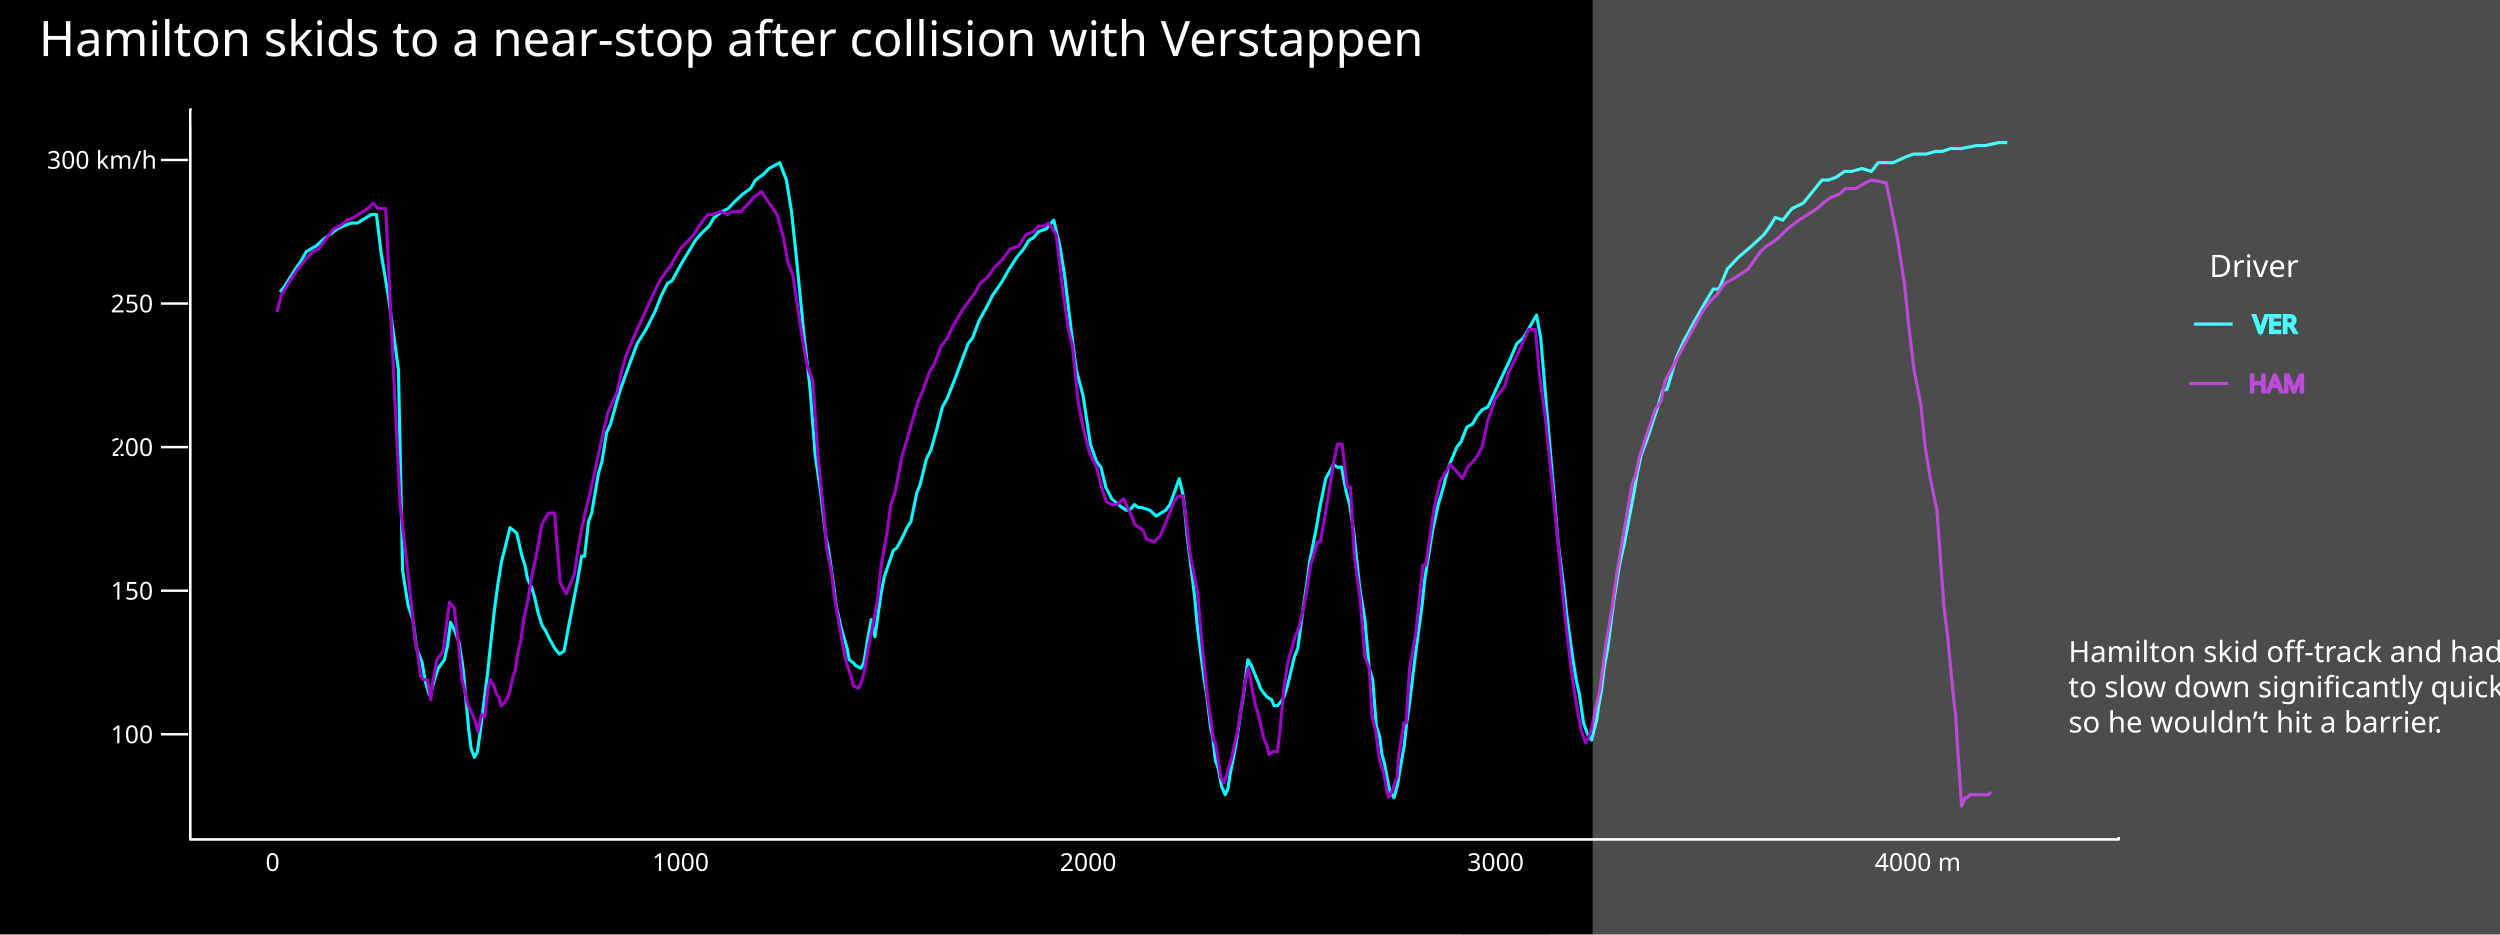
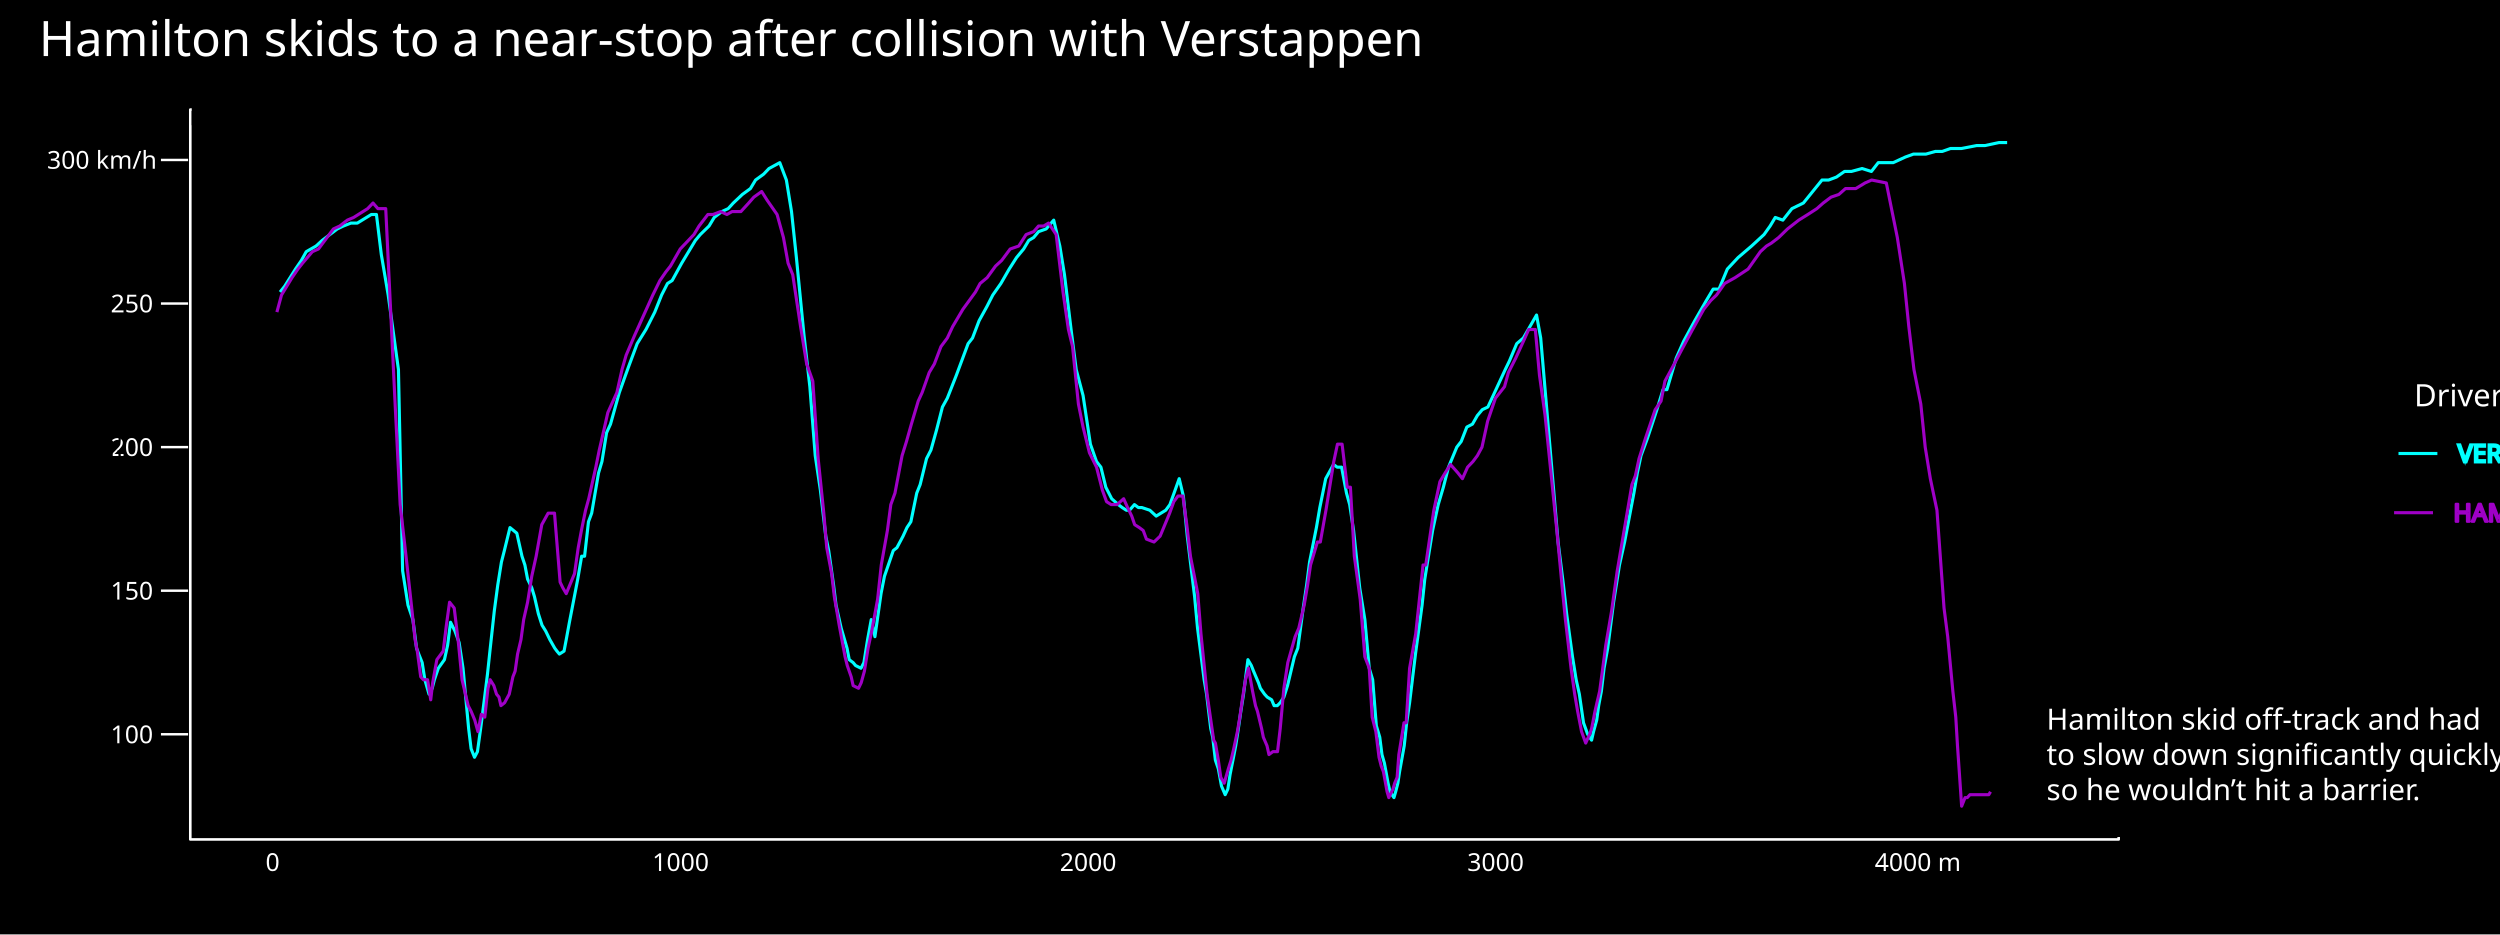
<svg xmlns="http://www.w3.org/2000/svg" version="1.1" id="Layer_1" x="0px" y="0px" viewBox="0 0 1022.1 382" style="enable-background:new 0 0 1022.1 382;" xml:space="preserve">
  <style type="text/css">
	.st0{fill:none;}
	.st1{fill:none;stroke:#00FFFF;stroke-width:1.28;stroke-linejoin:round;stroke-miterlimit:10;}
	.st2{fill:none;stroke:#9F00C6;stroke-width:1.28;stroke-linejoin:round;stroke-miterlimit:10;}
	.st3{fill:none;stroke:#FFFFFF;stroke-width:1.07;stroke-linecap:round;stroke-linejoin:round;stroke-miterlimit:10;}
	.st4{fill:#FFFFFF;}
	.st5{font-family:'TitilliumWeb-Regular';}
	.st6{font-size:10.125px;}
	.st7{fill:#FFFFFF;stroke:#FFFFFF;stroke-miterlimit:10;}
	.st8{font-family:'ArialMT';}
	.st9{font-size:12.656px;}
	.st10{fill:none;stroke:#00FFFF;stroke-miterlimit:10;}
	.st11{enable-background:new    ;}
	.st12{fill:none;stroke:#9F00C6;stroke-linecap:round;stroke-linejoin:round;stroke-miterlimit:10;}
	.st13{font-family:'TitilliumWeb-Bold';}
	.st14{font-size:20px;}
- 	.st15{opacity:0.3;}
- 	.st16{fill:none;stroke:#000000;stroke-width:0.3;}
- 	.st17{font-size:12px;}
+ 	.st15{font-size:12px;}
</style>
  <rect x="-0.2" width="1080.5" height="382" />
  <rect x="77.8" y="44.8" class="st0" width="778.2" height="298.4" />
  <polyline class="st1" points="114.5,119.4 116.4,117 120.8,110 123.2,106.5 125.2,102.9 129.2,100.6 131.7,98.3 137.9,93.6   140.4,92.4 143.5,91.2 146.1,91.2 151.8,87.7 153.9,87.7 155.9,104.1 158.7,120.6 162.9,151.1 164.6,233.3 166.8,247.4 168.8,253.3   170.3,265 171.2,267.4 172.6,270.9 173.7,277.9 175.4,283.8 176.7,281.4 177.6,277.9 179.2,273.2 181.7,269.7 183,263.8   184.2,254.4 186,258 187.7,262.7 189.3,273.2 191.6,297.9 192.6,306.1 194,309.6 195.2,307.3 196.5,297.9 198,286.1 199.3,275.6   200.3,266.2 202.1,249.7 203.5,239.2 205,229.8 206.2,225.1 208.5,215.7 211.3,218 213.4,227.4 214.6,231 215.7,236.8 217.4,240.3   218.5,243.9 220.1,250.9 221.6,255.6 223.1,258 224.8,261.5 226.8,265 227.7,266.2 228.7,267.4 230.6,266.2 231.5,261.5   232.8,254.4 236.2,236.8 237.8,227.4 239,227.4 240.6,213.3 241.9,209.8 244.7,193.4 246.1,188.7 248,176.9 249.6,173.4   253.2,160.5 255.3,154.6 257,149.9 260.5,140.5 264.1,134.7 267.7,127.6 270.5,120.6 272.9,115.9 274.8,114.7 278.7,107.6   284.3,98.3 286.3,95.9 289.9,92.4 292,88.9 295.1,86.5 297.7,85.3 299.8,83 303.5,79.5 306.8,77.1 308.9,73.6 312.2,71.2   314.4,68.9 318.8,66.5 321.5,73.6 323.6,86.5 325.6,105.3 328.7,137 331.1,158.1 333.3,186.3 335.4,200.4 337.6,219.2 338.8,225.1   340.8,239.2 341.8,247.4 343.9,256.8 346.3,265 347.2,269.7 348.8,270.9 349.8,272.1 352,273.2 353.2,270.9 354.7,261.5   356.2,253.3 357.7,260.3 360.2,242.7 361.6,235.6 364,228.6 365.2,225.1 366.7,223.9 369.2,219.2 370.8,215.7 372.4,213.3   374.8,201.6 376.2,198.1 378.8,187.5 380.6,184 382.9,175.8 385.3,166.4 387.3,162.8 391,153.4 395.8,140.5 397.6,138.2   400.3,131.1 403.5,125.3 405.9,120.6 409.2,115.9 412.6,110 415.6,105.3 418.5,101.8 420.6,98.3 422.6,97.1 424.6,94.7 427.7,93.6   430.8,90 433.3,100.6 435.2,112.3 437.9,134.7 440,151.1 442.8,161.7 445.8,181.6 448.3,188.7 450.1,191 452.1,199.2 454.5,203.9   457.2,206.3 458.8,207.5 460.5,208.6 461.8,208.6 463.8,206.3 465.4,207.5 466.8,207.5 470.1,208.6 472.7,211 476.6,208.6   478.3,206.3 480,201.6 482.1,195.7 483.8,202.8 485.4,219.2 488.4,243.9 489.6,256.8 492.3,277.9 493.3,283.8 495,297.9   495.8,301.4 496.9,310.8 498.1,314.3 499.4,321.4 500.9,324.9 502,322.6 502.9,316.7 504.3,309.6 505.2,304.9 506.1,299.1   507.3,290.8 508.4,283.8 510.2,269.7 511.6,272.1 512.5,274.4 514.5,279.1 515.3,281.4 517,283.8 518.1,285 519.9,286.1   520.9,288.5 522.2,288.5 523.4,287.3 524.9,285 526.4,280.3 529.2,268.5 530.6,265 532.8,248.6 534.2,239.2 535.4,229.8   538.2,215.7 539.6,207.5 542,195.7 545.2,189.9 546.7,191 548.5,191 550.5,201.6 551.8,206.3 553.4,216.9 555.9,240.3 558,253.3   559.8,273.2 561.2,277.9 562.7,296.7 564.1,301.4 565,308.5 566,312 567.5,320.2 568.3,323.7 569.9,326.1 570.6,323.7 571.5,320.2   572.2,315.5 574.1,304.9 575.1,295.5 576.3,287.3 578.7,267.4 581.4,247.4 582.5,236.8 585.7,216.9 588,206.3 590.1,199.2   592.2,191 595.6,182.8 597.4,180.5 599.7,174.6 602,173.4 604,169.9 606,167.5 608.3,166.4 611.6,159.3 615.4,151.1 617.1,147.6   620.1,140.5 622.8,138.2 625.5,133.5 628.2,128.8 629.9,138.2 632.3,166.4 637,221.6 639.2,239.2 640.5,250.9 642.9,268.5   644.4,277.9 645.7,283.8 647.4,295.5 649.1,300.2 650.7,302.6 651.5,299.1 652.8,294.4 653.6,288.5 654.7,282.6 655.8,273.2   657.3,265 659.7,246.2 662.1,231 664.2,221.6 668,201.6 669.4,193.4 670.9,186.3 673.5,179.3 677.4,167.5 679.9,159.3 681.5,159.3   685.3,146.4 688.4,139.4 692.9,131.1 697.6,122.9 700.4,118.2 702.8,118.2 706.2,110 710.6,105.3 716.1,100.6 721.2,95.9   723.7,92.4 725.8,88.9 728.9,90 732.6,85.3 737.3,83 741.1,78.3 744.9,73.6 747.6,73.6 750.8,72.4 754.1,70.1 756.9,70.1   761.3,68.9 765.1,70.1 767.9,66.5 774,66.5 779,64.2 782.3,63 784.6,63 787.4,63 791.3,61.9 794.1,61.9 797.5,60.7 802,60.7   808.2,59.5 811.6,59.5 817.2,58.3 820.6,58.3 " />
  <polyline class="st2" points="113.2,127.6 115.1,120.6 119.4,113.5 121.8,110 123.7,107.6 127.7,102.9 130.2,101.8 136.3,93.6   138.9,92.4 142,90 144.6,88.9 150.3,85.3 152.5,83 154.5,85.3 157.7,85.3 161.6,166.4 163.6,206.3 166,227.4 168.2,247.4   169.7,261.5 170.6,266.2 172,276.7 173.1,277.9 174.8,277.9 176.1,286.1 176.9,279.1 178.6,269.7 181.2,266.2 182.5,255.6   183.8,246.2 185.7,248.6 187.4,262.7 188.9,277.9 191.4,288.5 192.6,290.8 194.1,294.4 195.4,299.1 196.8,292 198.2,293.2   199.5,281.4 200.4,277.9 201.9,280.3 203,283.8 204,285 204.8,288.5 206.3,287.3 208.2,283.8 209.7,276.7 210.6,274.4 211.6,267.4   213,261.5 214.1,253.3 215.7,246.2 217.4,235.6 219.2,227.4 221.5,214.5 224.1,209.8 225.4,209.8 226.7,209.8 229,238 230.1,240.3   231.5,242.7 234.9,234.5 236.4,223.9 237.7,216.9 239.4,208.6 240.7,203.9 243.6,191 245,184 246.9,175.8 248.5,168.7 252.2,160.5   254.3,151.1 256,145.2 259.5,137 263.2,128.8 266.9,120.6 269.8,114.7 272.2,111.2 274.1,108.8 278.1,101.8 283.7,95.9 285.8,92.4   289.4,87.7 291.5,87.7 294.6,86.5 297.2,87.7 299.3,86.5 302.9,86.5 306.1,83 308.2,80.6 311.4,78.3 313.6,81.8 317.7,87.7   320.3,97.1 322.2,107.6 324.1,112.3 327.3,133.5 329.8,148.8 332.3,155.8 334.5,187.5 336.8,209.8 338,223.9 340,234.5 341.1,243.9   343.1,255.6 345.5,268.5 346.4,272.1 348,276.7 348.8,280.3 351,281.4 352.1,279.1 353.4,274.4 354.9,265 356.4,258 358.8,245   360.3,231 362.8,216.9 364.2,206.3 365.9,201.6 368.8,186.3 370.6,180.5 372.6,173.4 375.4,164 377,160.5 379.9,152.3 382,148.8   384.7,141.7 387.3,138.2 389.5,133.5 393.7,126.4 398.8,119.4 400.7,115.9 403.6,113.5 407,108.8 409.5,106.5 413,101.8   416.5,100.6 419.5,95.9 422.6,94.7 424.6,92.4 426.7,92.4 428.7,91.2 431.8,95.9 434.6,119.4 436.8,134.7 438.5,141.7 440.9,165.2   442.8,174.6 445.4,185.1 448.3,191 450.7,200.4 452.4,205.1 454.3,206.3 456.7,206.3 459.4,203.9 461,207.5 462.7,211 463.9,214.5   465.8,215.7 467.4,216.9 468.7,220.4 471.8,221.6 474.3,219.2 478.2,209.8 479.9,205.1 481.6,202.8 483.6,202.8 485.2,214.5   486.7,227.4 489.7,242.7 491,259.1 493.5,283.8 494.5,290.8 496.2,302.6 496.9,303.8 498.1,310.8 499.1,317.8 500.5,320.2   502.2,314.3 503.3,310.8 504.4,306.1 505.9,299.1 506.9,293.2 507.9,286.1 509.2,277.9 510.4,273.2 512.1,282.6 513.3,288.5   514.1,290.8 515.8,297.9 516.5,301.4 518,304.9 518.8,308.5 520.4,307.3 521.3,307.3 522.3,307.3 523.4,297.9 524.9,281.4   526.5,270.9 529.5,260.3 531,256.8 533.2,247.4 534.6,239.2 535.8,231 538.6,221.6 539.8,221.6 542.1,208.6 545.3,188.7   546.8,181.6 548.7,181.6 550.8,199.2 552.1,199.2 553.7,227.4 556.1,245 558,268.5 559.8,273.2 561,293.2 562.5,299.1 563.8,309.6   564.7,313.2 565.6,315.5 567.1,323.7 567.8,326.1 569.5,322.6 570.2,320.2 571.2,317.8 571.9,308.5 574,295.5 574.9,295.5   576.3,273.2 578.8,259.1 581.8,231 582.9,231 586.2,208.6 588.7,196.9 590.8,193.4 593,189.9 596.1,193.4 597.9,195.7 600,191   602.2,188.7 604,186.3 605.9,182.8 608.2,172.2 611.4,162.8 615.1,158.1 616.7,152.3 619.7,146.4 622.4,140.5 625,134.7   627.7,134.7 629.4,153.4 631.7,169.9 636.5,216.9 638.7,240.3 640,253.3 642.3,273.2 643.8,283.8 645,290.8 646.6,299.1   648.3,303.8 649.9,300.2 650.7,297.9 652.1,290.8 652.9,287.3 654,282.6 655.1,274.4 656.5,263.8 658.9,249.7 661.2,233.3   663.4,220.4 667.2,198.1 668.6,194.5 670.1,187.5 672.7,179.3 676.7,167.5 679.1,164 680.7,155.8 684.5,148.8 687.6,142.9   692,134.7 696.6,126.4 699.4,122.9 701.8,120.6 705.1,115.9 709.4,113.5 714.7,110 719.7,102.9 722.2,100.6 724.2,99.4 727.2,97.1   730.8,93.6 735.4,90 739.1,87.7 742.8,85.3 745.4,83 748.6,80.6 751.8,79.5 754.5,77.1 758.7,77.1 762.5,74.8 765.2,73.6   771.2,74.8 775.7,97.1 778.6,115.9 780.4,133.5 782.5,151.1 785.3,165.2 787.1,182.8 789.2,195.7 791.9,208.6 794.8,248.6   796.3,260.3 798.4,282.6 799.6,293.2 800.3,304.9 802,329.6 803.4,326.1 804.3,326.1 805.4,324.9 806.3,324.9 807.8,324.9   809,324.9 810.3,324.9 810.9,324.9 812,324.9 813.1,324.9 813.8,323.7 " />
  <rect x="77.8" y="44.8" class="st3" width="788.4" height="298.4" />
  <rect x="55.2" y="295.2" class="st0" width="16.9" height="12" />
  <text transform="matrix(1 0 0 1 45.2244 303.8665)" class="st4 st5 st6">100</text>
  <rect x="55.2" y="236.5" class="st0" width="16.9" height="12" />
  <text transform="matrix(1 0 0 1 45.2244 245.1517)" class="st4 st5 st6">150</text>
  <rect x="55.2" y="177.7" class="st0" width="16.9" height="12" />
  <text transform="matrix(1 0 0 1 45.2244 186.4364)" class="st4 st5 st6">200</text>
  <rect x="55.2" y="119" class="st0" width="16.9" height="12" />
  <text transform="matrix(1 0 0 1 45.2244 127.7225)" class="st4 st5 st6">250</text>
  <rect x="55.2" y="60.3" class="st0" width="16.9" height="12" />
  <text transform="matrix(1 0 0 1 19.2244 68.9959)" class="st4 st5 st6">300 km/h</text>
  <line class="st7" x1="65.8" y1="300.2" x2="76.9" y2="300.2" />
  <line class="st7" x1="65.8" y1="241.5" x2="76.9" y2="241.5" />
  <line class="st7" x1="65.8" y1="182.8" x2="76.9" y2="182.8" />
  <line class="st7" x1="65.8" y1="124.1" x2="76.9" y2="124.1" />
  <line class="st7" x1="65.8" y1="65.4" x2="76.9" y2="65.4" />
  <rect x="108.6" y="347.4" class="st0" width="5.6" height="12" />
  <text transform="matrix(1 0 0 1 108.5603 356.0921)" class="st4 st5 st6">0</text>
  <rect x="266.7" y="347.4" class="st0" width="22.5" height="12" />
  <text transform="matrix(1 0 0 1 266.6956 356.0921)" class="st4 st5 st6">1000</text>
  <rect x="433.3" y="347.4" class="st0" width="22.5" height="12" />
  <text transform="matrix(1 0 0 1 433.2786 356.0921)" class="st4 st5 st6">2000</text>
  <rect x="599.9" y="347.4" class="st0" width="22.5" height="12" />
  <text transform="matrix(1 0 0 1 599.8733 356.0921)" class="st4 st5 st6">3000</text>
  <rect x="766.5" y="347.4" class="st0" width="22.5" height="12" />
  <text transform="matrix(1 0 0 1 766.4543 356.0921)" class="st4 st5 st6">4000 m</text>
  <rect x="38.4" y="175.7" class="st0" width="15" height="36.6" />
  <text transform="matrix(6.123234e-17 -1 1 6.123234e-17 49.2629 212.2598)" class="st8 st9">Speed</text>
-   <text transform="matrix(1 0 0 1 903.2557 113.2551)" class="st4 st8 st9">Driver</text>
-   <line class="st1" x1="896.9" y1="132.5" x2="912.8" y2="132.5" />
-   <line class="st2" x1="895.1" y1="156.8" x2="911" y2="156.8" />
-   <text transform="matrix(1 0 0 1 921.1185 136.1171)" class="st10 st8 st6">VER</text>
+   <text transform="matrix(1 0 0 1 986.9742 166.127)" class="st4 st8 st9">Driver</text>
+   <line class="st1" x1="980.6" y1="185.4" x2="996.5" y2="185.4" />
+   <line class="st2" x1="978.8" y1="209.6" x2="994.7" y2="209.6" />
+   <text transform="matrix(1 0 0 1 1004.837 188.989)" class="st10 st8 st6">VER</text>
  <g class="st11">
-     <text transform="matrix(1 0 0 1 919.3419 160.4013)" class="st12 st8 st6">HAM</text>
+     <text transform="matrix(1 0 0 1 1003.06 213.2732)" class="st12 st8 st6">HAM</text>
  </g>
  <rect x="381.1" y="57.6" class="st0" width="50" height="23.7" />
  <text transform="matrix(1 0 0 1 15.9087 22.933)" class="st4 st13 st14">Hamilton skids to a near-stop after collision with Verstappen</text>
  <rect x="78.4" y="36.2" width="788.8" height="15" />
  <rect x="857" y="13.9" width="10.2" height="328.3" />
-   <g class="st15">
-     <g>
-       <rect x="651.2" y="-3" class="st4" width="370.9" height="385" />
-       <rect x="651.2" y="-3" class="st4" width="370.9" height="385" />
-     </g>
-     <line class="st16" x1="651.2" y1="-57" x2="651.2" y2="-21" />
-     <line class="st16" x1="597.2" y1="-3" x2="633.2" y2="-3" />
-     <line class="st16" x1="597.2" y1="382" x2="633.2" y2="382" />
-     <line class="st16" x1="651.2" y1="436" x2="651.2" y2="400" />
-     <line class="st16" x1="1022.1" y1="-57" x2="1022.1" y2="-21" />
-     <line class="st16" x1="1076.1" y1="-3" x2="1040.1" y2="-3" />
-     <line class="st16" x1="1076.1" y1="382" x2="1040.1" y2="382" />
-     <line class="st16" x1="1022.1" y1="436" x2="1022.1" y2="400" />
-   </g>
-   <rect x="845.7" y="262.1" class="st0" width="168.9" height="92.3" />
-   <text transform="matrix(1 0 0 1 845.6562 270.6722)">
-     <tspan x="0" y="0" class="st4 st5 st17">Hamilton skid off-track and had </tspan>
-     <tspan x="0" y="14.4" class="st4 st5 st17">to slow down significantly quickly </tspan>
-     <tspan x="0" y="28.8" class="st4 st5 st17">so he wouldn’t hit a barrier.</tspan>
+   <rect x="836.7" y="289.7" class="st0" width="168.9" height="92.3" />
+   <text transform="matrix(1 0 0 1 836.7009 298.3286)">
+     <tspan x="0" y="0" class="st4 st5 st15">Hamilton skid off-track and had </tspan>
+     <tspan x="0" y="14.4" class="st4 st5 st15">to slow down significantly quickly </tspan>
+     <tspan x="0" y="28.8" class="st4 st5 st15">so he wouldn’t hit a barrier.</tspan>
  </text>
</svg>
